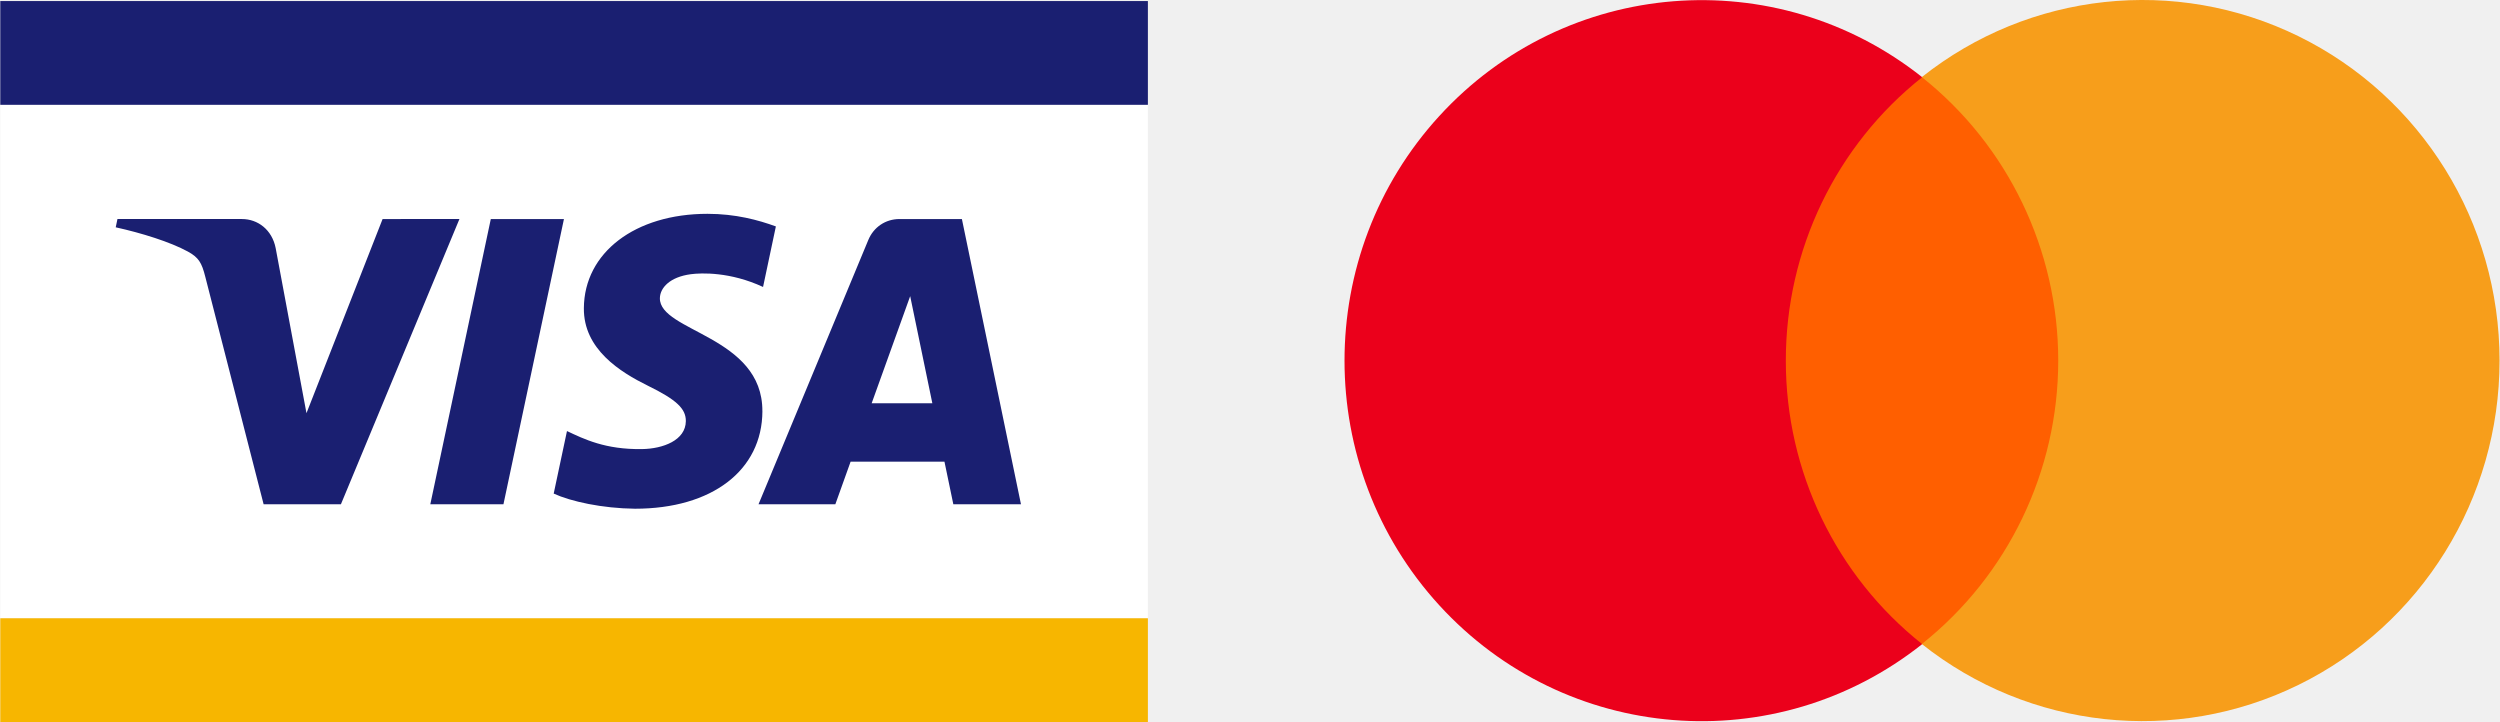
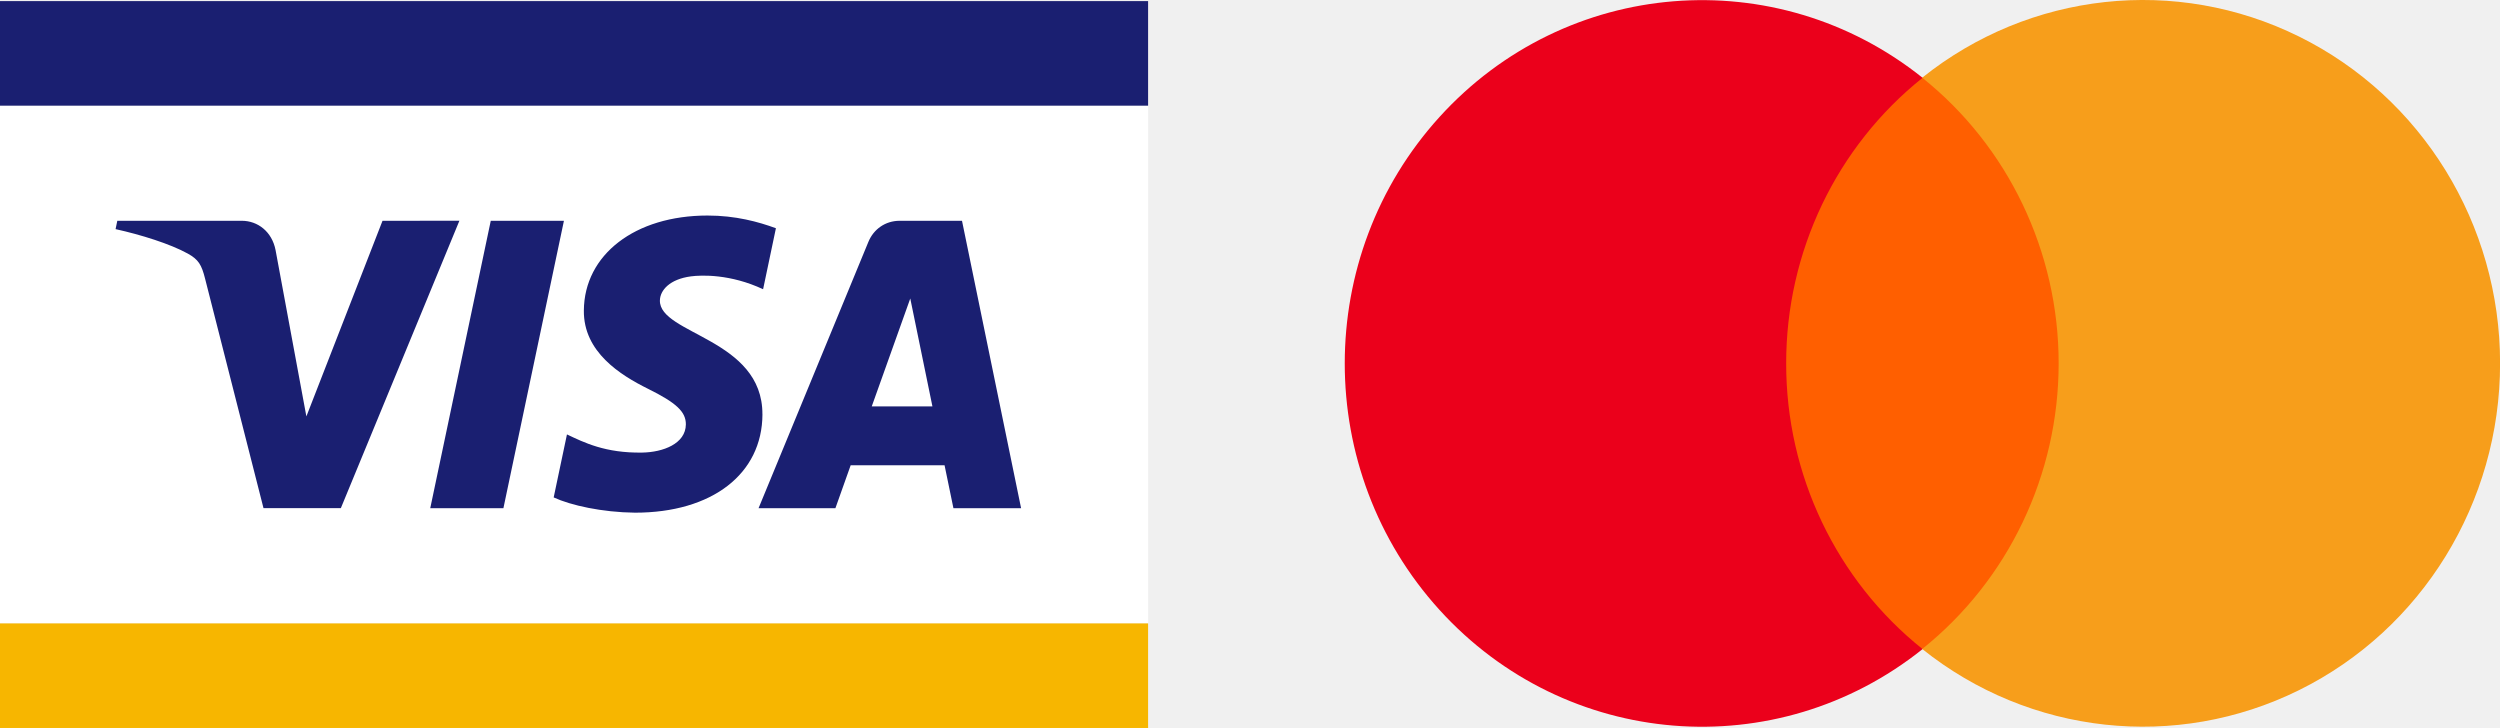
- <svg xmlns="http://www.w3.org/2000/svg" version="1.1" viewBox="0 0 52 15">
-   <path d="m.006 12.86h23.87v-10.68h-23.87z" style="fill:#fff;stroke-width:.255" />
-   <g transform="matrix(.2063 0 0 .2083 26.43 -1.55)">
+ <svg xmlns="http://www.w3.org/2000/svg" version="1.1" viewBox="0 0 79 23" width="79" height="23">
+   <path d="m0 19.7h36.28v-16.36h-36.28z" style="fill:#fff;stroke-width:.39" />
+   <g transform="matrix(.3135 0 0 .3189 40.16 -2.373)">
    <rect x="48.37" y="15.14" width="34.66" height="56.61" fill="#ff5f00" />
    <path d="m51.94 43.45a35.94 35.94 0 0113.75-28.3 36 36 0 100 56.61 35.94 35.94 0 01-13.75-28.31z" fill="#eb001b" />
    <path d="m123.9 43.45a36 36 0 01-58.25 28.3 36 36 0 000-56.61 36 36 0 0158.25 28.3z" fill="#f79e1b" />
  </g>
-   <path d="m.006 12.86h23.87v2.158h-23.87z" style="fill:#f7b600;stroke-width:.115" />
-   <path d="m.006 2.18h23.87v-2.158h-23.87z" style="fill:#1a1f71;stroke-width:.115" />
-   <g transform="matrix(.1143 0 0 -.1153 11.73 4.556)">
+   <path d="m0 19.7h36.28v3.304h-36.28z" style="fill:#f7b600;stroke-width:.175" />
+   <path d="m0 3.339h36.28v-3.304h-36.28z" style="fill:#1a1f71;stroke-width:.175" />
+   <g transform="matrix(.1737 0 0 -.1765 17.82 6.977)">
    <path d="m0 0-11.01-51.46h-13.31l11.01 51.46zm56-33.23 7.008 19.32 4.031-19.32zm14.86-18.23h12.31l-10.75 51.46h-11.36c-2.559 0-4.715-1.484-5.67-3.772l-19.98-47.68h13.98l2.776 7.684h17.08zm-34.75 16.8c.059 13.58-18.77 14.33-18.65 20.4.041 1.844 1.799 3.808 5.644 4.31 1.907.246 7.166.444 13.13-2.303l2.332 10.92c-3.203 1.158-7.324 2.274-12.45 2.274-13.16 0-22.42-6.99-22.49-17.01-.084-7.408 6.613-11.54 11.65-14 5.192-2.522 6.932-4.14 6.907-6.393-.036-3.452-4.141-4.98-7.961-5.038-6.698-.104-10.58 1.81-13.67 3.252l-2.416-11.28c3.115-1.426 8.855-2.667 14.8-2.731 13.99 0 23.14 6.909 23.18 17.61m-55.13 34.66-21.57-51.46h-14.07l-10.62 41.06c-.643 2.525-1.204 3.453-3.161 4.52-3.201 1.739-8.486 3.365-13.13 4.377l.314 1.493h22.65c2.885 0 5.481-1.92 6.141-5.243l5.607-29.78 13.85 35.02z" style="fill:#1a1f71" />
  </g>
</svg>
